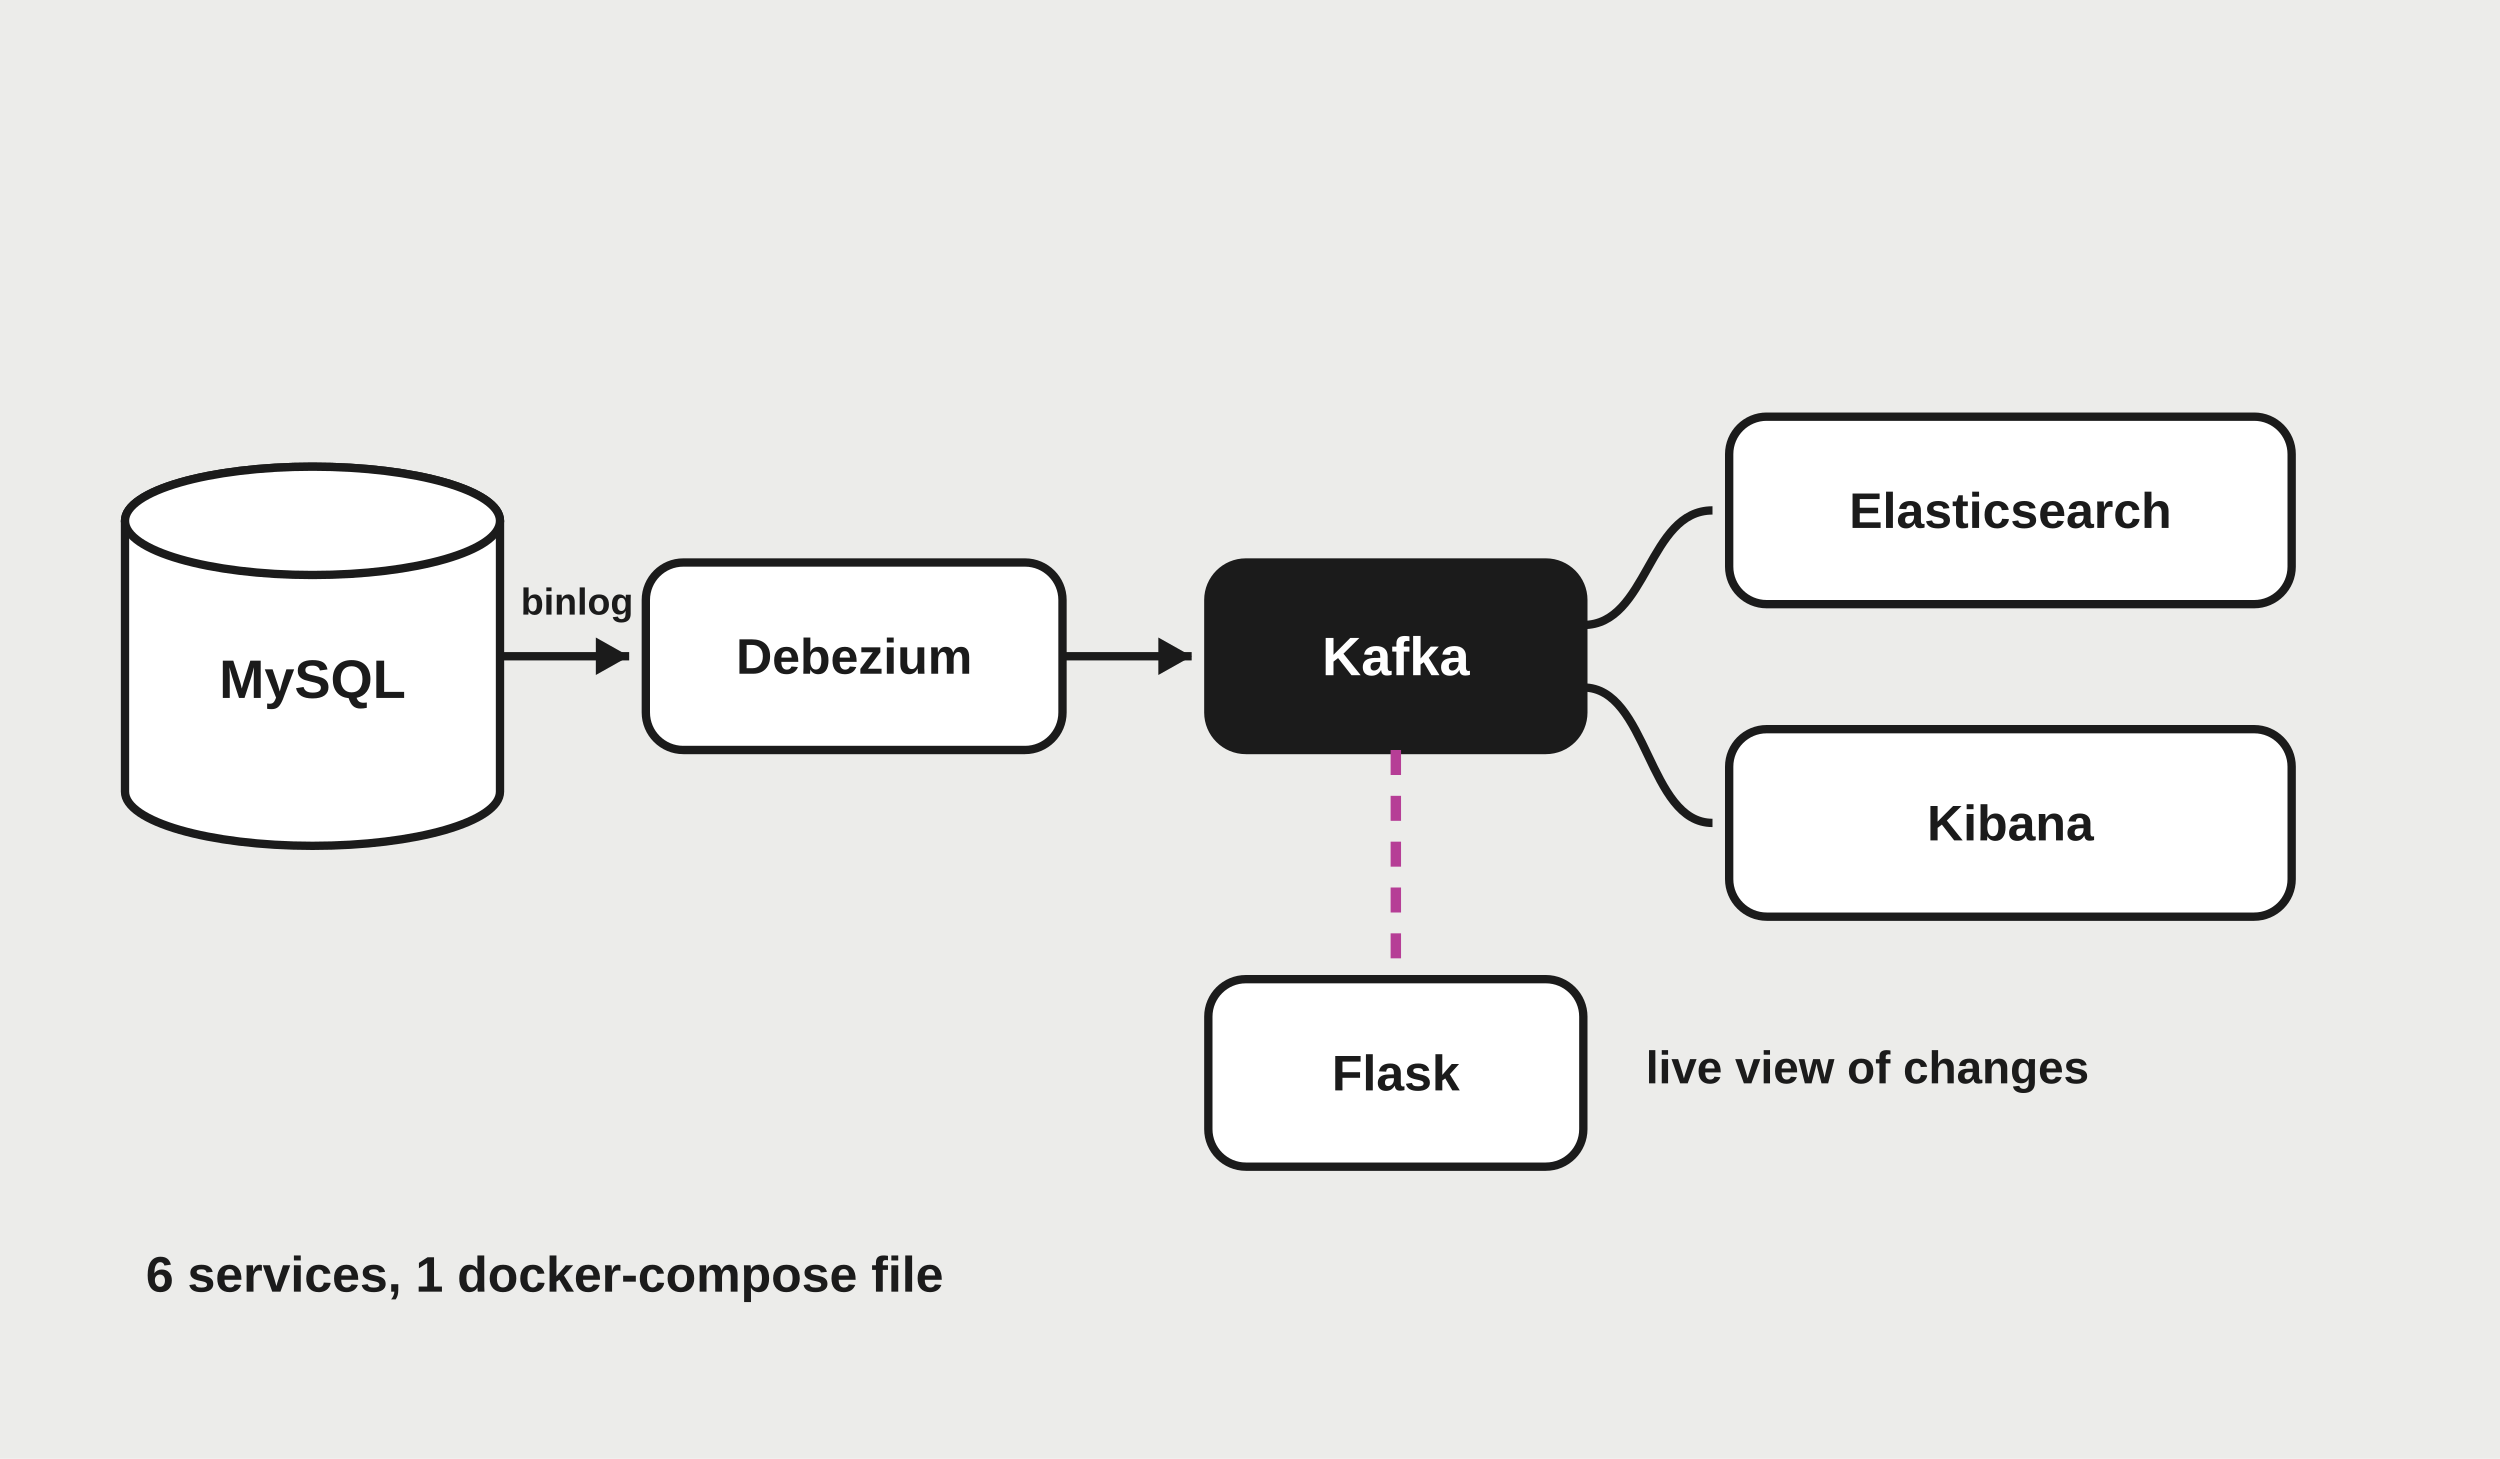
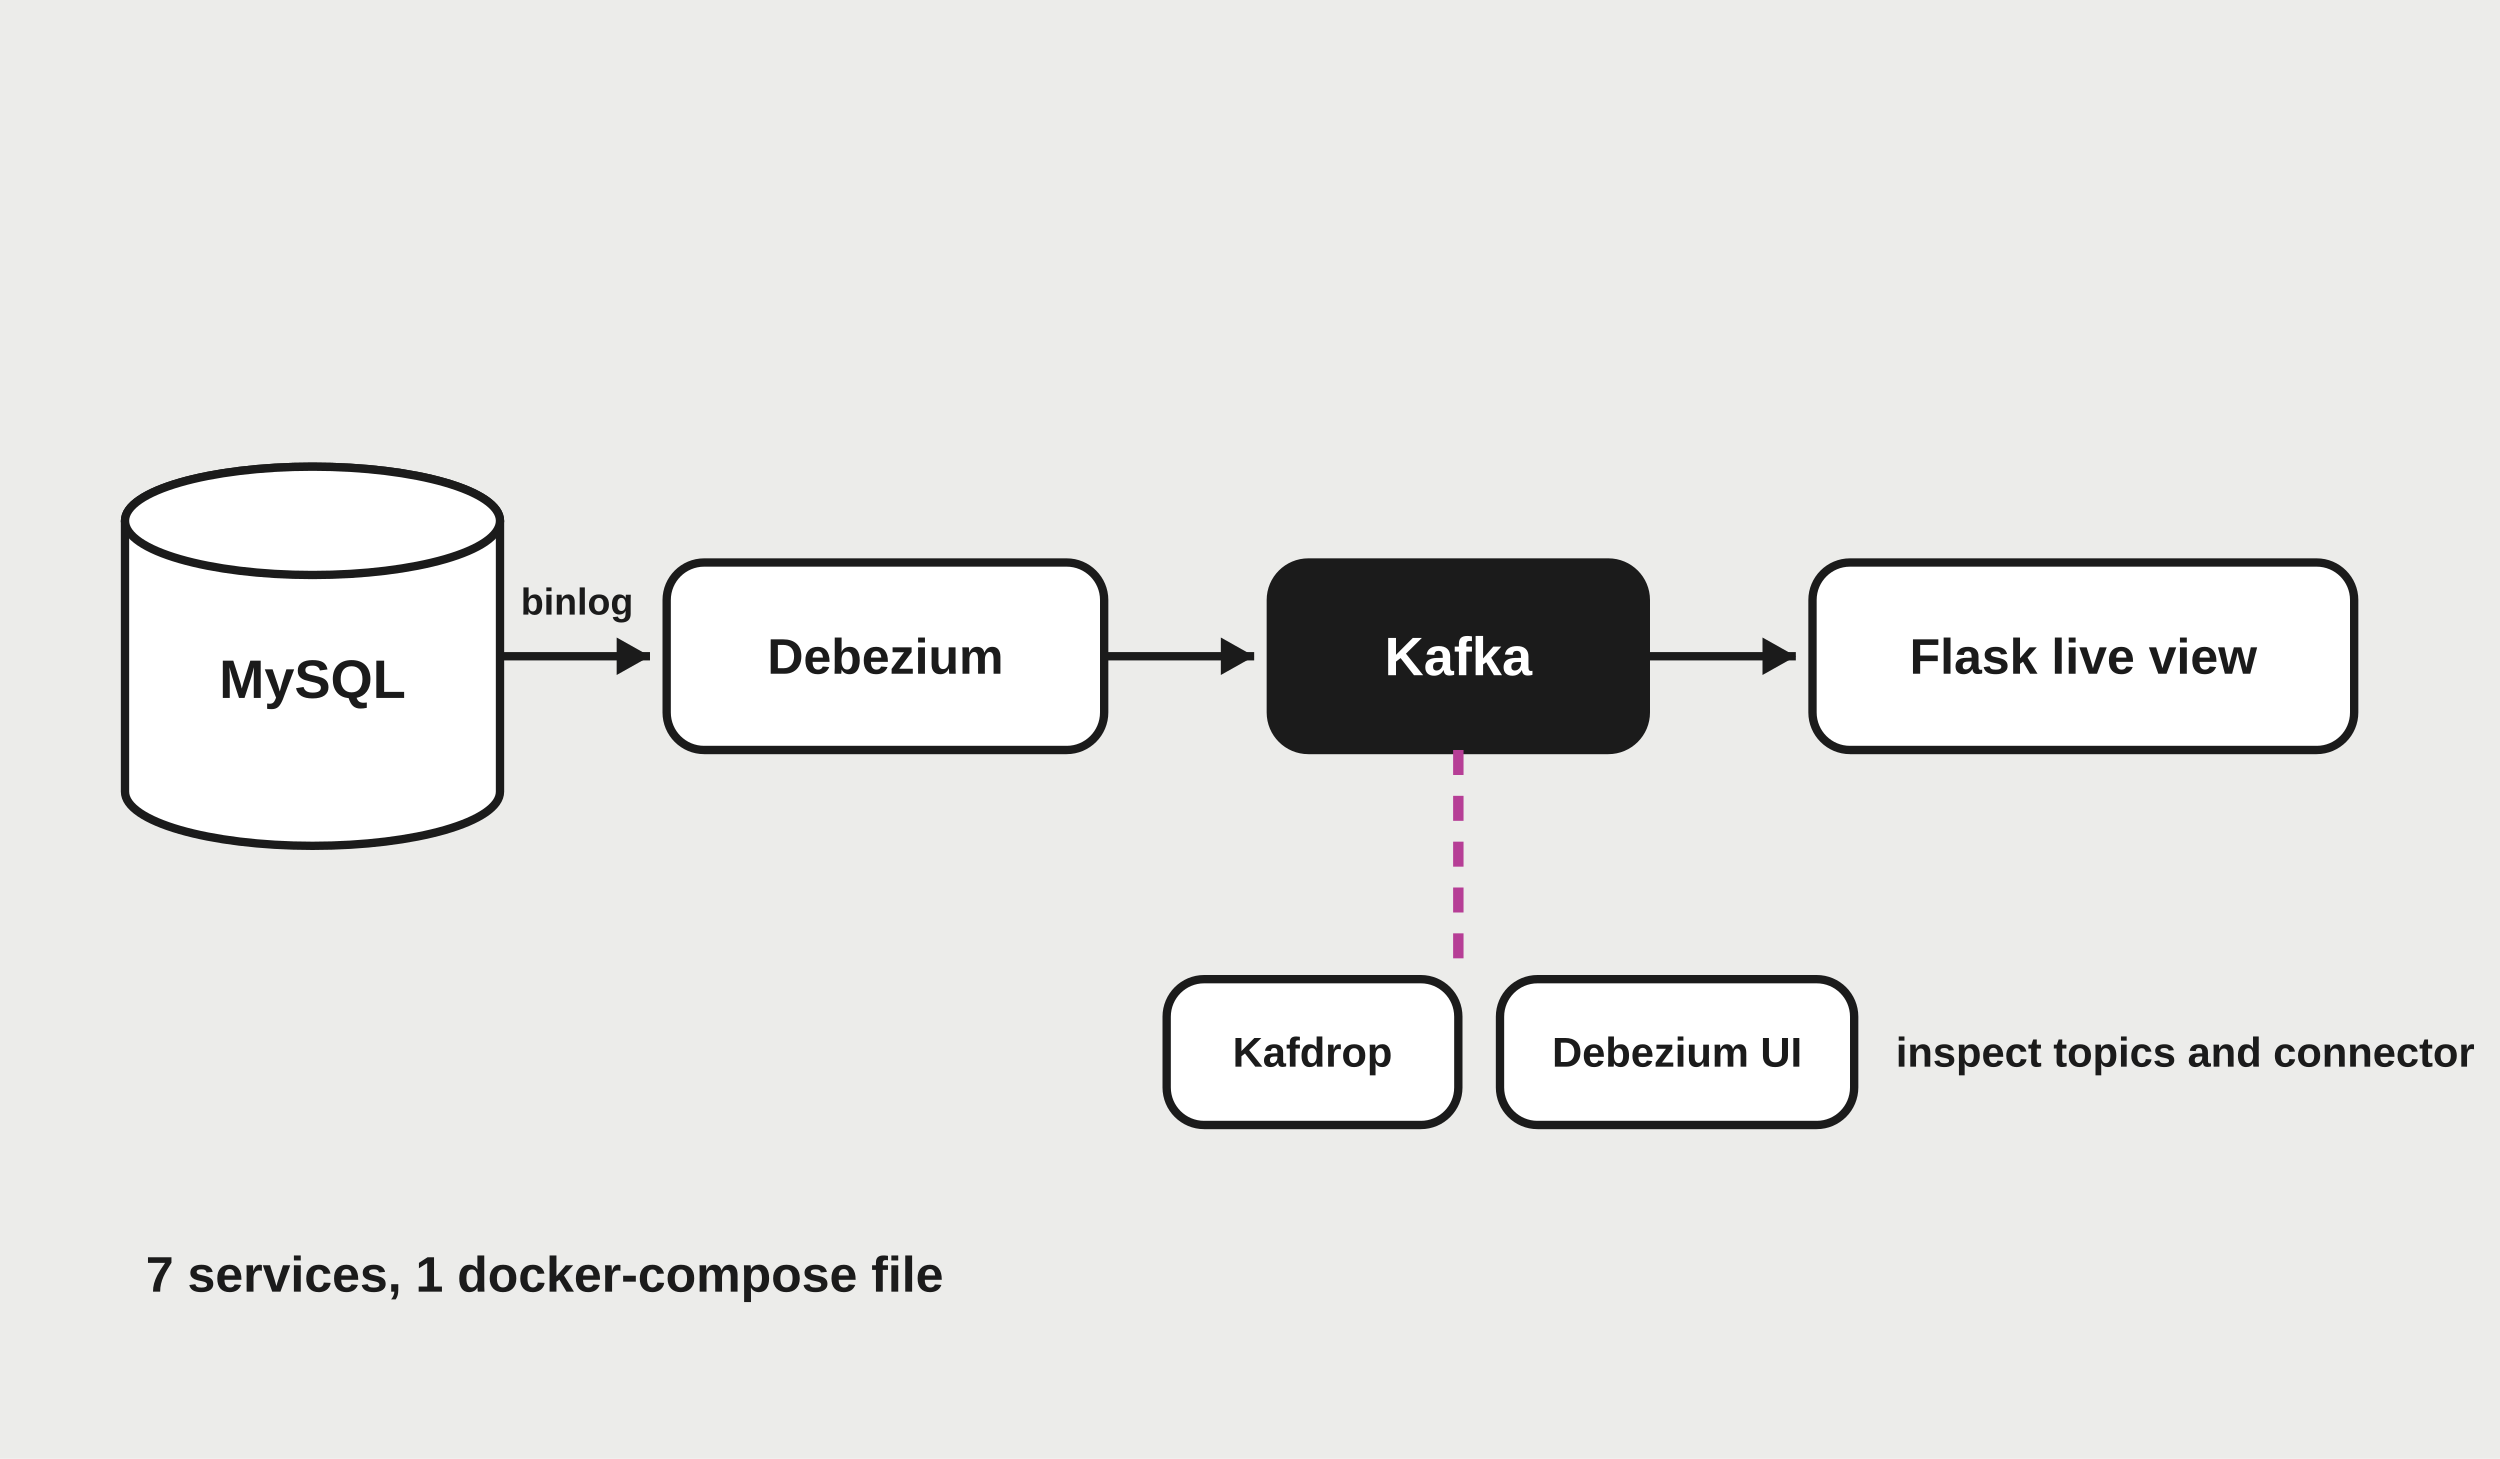
<svg xmlns="http://www.w3.org/2000/svg" viewBox="0 0 1200 700" font-family="Montserrat, Arial, Helvetica, sans-serif">
  <rect width="1200" height="700" fill="#ececea" />
  <ellipse cx="150" cy="250" rx="90" ry="26" fill="#fff" stroke="#1b1b1b" stroke-width="4" />
  <path d="M60,250 v130 a90,26 0 0 0 180,0 v-130" fill="#fff" stroke="#1b1b1b" stroke-width="4" />
  <ellipse cx="150" cy="250" rx="90" ry="26" fill="#fff" stroke="#1b1b1b" stroke-width="4" />
  <text x="150" y="335" text-anchor="middle" font-size="26" font-weight="700" fill="#1b1b1b">MySQL</text>
-   <rect x="310" y="270" width="200" height="90" rx="18" fill="#fff" stroke="#1b1b1b" stroke-width="4" />
-   <text x="410.0" y="323.4" text-anchor="middle" font-size="24" font-weight="700" fill="#1b1b1b">Debezium</text>
-   <rect x="580" y="270" width="180" height="90" rx="18" fill="#1b1b1b" stroke="#1b1b1b" stroke-width="4" />
-   <text x="670.0" y="324.1" text-anchor="middle" font-size="26" font-weight="700" fill="#fff">Kafka</text>
-   <rect x="830" y="200" width="270" height="90" rx="18" fill="#fff" stroke="#1b1b1b" stroke-width="4" />
-   <text x="965.0" y="253.4" text-anchor="middle" font-size="24" font-weight="700" fill="#1b1b1b">Elasticsearch</text>
-   <rect x="830" y="350" width="270" height="90" rx="18" fill="#fff" stroke="#1b1b1b" stroke-width="4" />
-   <text x="965.0" y="403.4" text-anchor="middle" font-size="24" font-weight="700" fill="#1b1b1b">Kibana</text>
-   <rect x="580" y="470" width="180" height="90" rx="18" fill="#fff" stroke="#1b1b1b" stroke-width="4" />
-   <text x="670.0" y="523.4" text-anchor="middle" font-size="24" font-weight="700" fill="#1b1b1b">Flask</text>
-   <line x1="240" y1="315" x2="302" y2="315" stroke="#1b1b1b" stroke-width="4" />
-   <polygon points="302,315 286,306 286,324" fill="#1b1b1b" transform="rotate(0 302 315)" />
-   <line x1="510" y1="315" x2="572" y2="315" stroke="#1b1b1b" stroke-width="4" />
-   <polygon points="572,315 556,306 556,324" fill="#1b1b1b" transform="rotate(0 572 315)" />
-   <path d="M760,300 C791.0,300 791.0,245 822,245" fill="none" stroke="#1b1b1b" stroke-width="4" />
-   <path d="M760,330 C791.0,330 791.0,395 822,395" fill="none" stroke="#1b1b1b" stroke-width="4" />
-   <line x1="670" y1="360" x2="670" y2="462" stroke="#B63E96" stroke-width="5" stroke-dasharray="12 10" />
+   <rect x="320" y="270" width="210" height="90" rx="18" fill="#fff" stroke="#1b1b1b" stroke-width="4" />
+   <text x="425.0" y="323.4" text-anchor="middle" font-size="24" font-weight="700" fill="#1b1b1b">Debezium</text>
+   <rect x="610" y="270" width="180" height="90" rx="18" fill="#1b1b1b" stroke="#1b1b1b" stroke-width="4" />
+   <text x="700.0" y="324.1" text-anchor="middle" font-size="26" font-weight="700" fill="#fff">Kafka</text>
+   <rect x="870" y="270" width="260" height="90" rx="18" fill="#fff" stroke="#1b1b1b" stroke-width="4" />
+   <text x="1000.0" y="323.4" text-anchor="middle" font-size="24" font-weight="700" fill="#1b1b1b">Flask live view</text>
+   <line x1="240" y1="315" x2="312" y2="315" stroke="#1b1b1b" stroke-width="4" />
+   <polygon points="312,315 296,306 296,324" fill="#1b1b1b" />
+   <line x1="530" y1="315" x2="602" y2="315" stroke="#1b1b1b" stroke-width="4" />
+   <polygon points="602,315 586,306 586,324" fill="#1b1b1b" />
+   <line x1="790" y1="315" x2="862" y2="315" stroke="#1b1b1b" stroke-width="4" />
+   <polygon points="862,315 846,306 846,324" fill="#1b1b1b" />
  <text x="250" y="295" font-size="18" font-weight="600" fill="#1b1b1b">binlog</text>
-   <text x="790" y="520" font-size="22" font-weight="600" fill="#1b1b1b">live view of changes</text>
-   <text x="70" y="620" font-size="24" font-weight="700" fill="#1b1b1b">6 services, 1 docker-compose file</text>
+   <rect x="560" y="470" width="140" height="70" rx="18" fill="#fff" stroke="#1b1b1b" stroke-width="4" />
+   <text x="630.0" y="512.0" text-anchor="middle" font-size="20" font-weight="700" fill="#1b1b1b">Kafdrop</text>
+   <rect x="720" y="470" width="170" height="70" rx="18" fill="#fff" stroke="#1b1b1b" stroke-width="4" />
+   <text x="805.0" y="512.0" text-anchor="middle" font-size="20" font-weight="700" fill="#1b1b1b">Debezium UI</text>
+   <line x1="700" y1="360" x2="700" y2="462" stroke="#B63E96" stroke-width="5" stroke-dasharray="12 10" />
+   <text x="910" y="512" font-size="20" font-weight="600" fill="#1b1b1b">inspect topics and connector</text>
+   <text x="70" y="620" font-size="24" font-weight="700" fill="#1b1b1b">7 services, 1 docker-compose file</text>
</svg>
